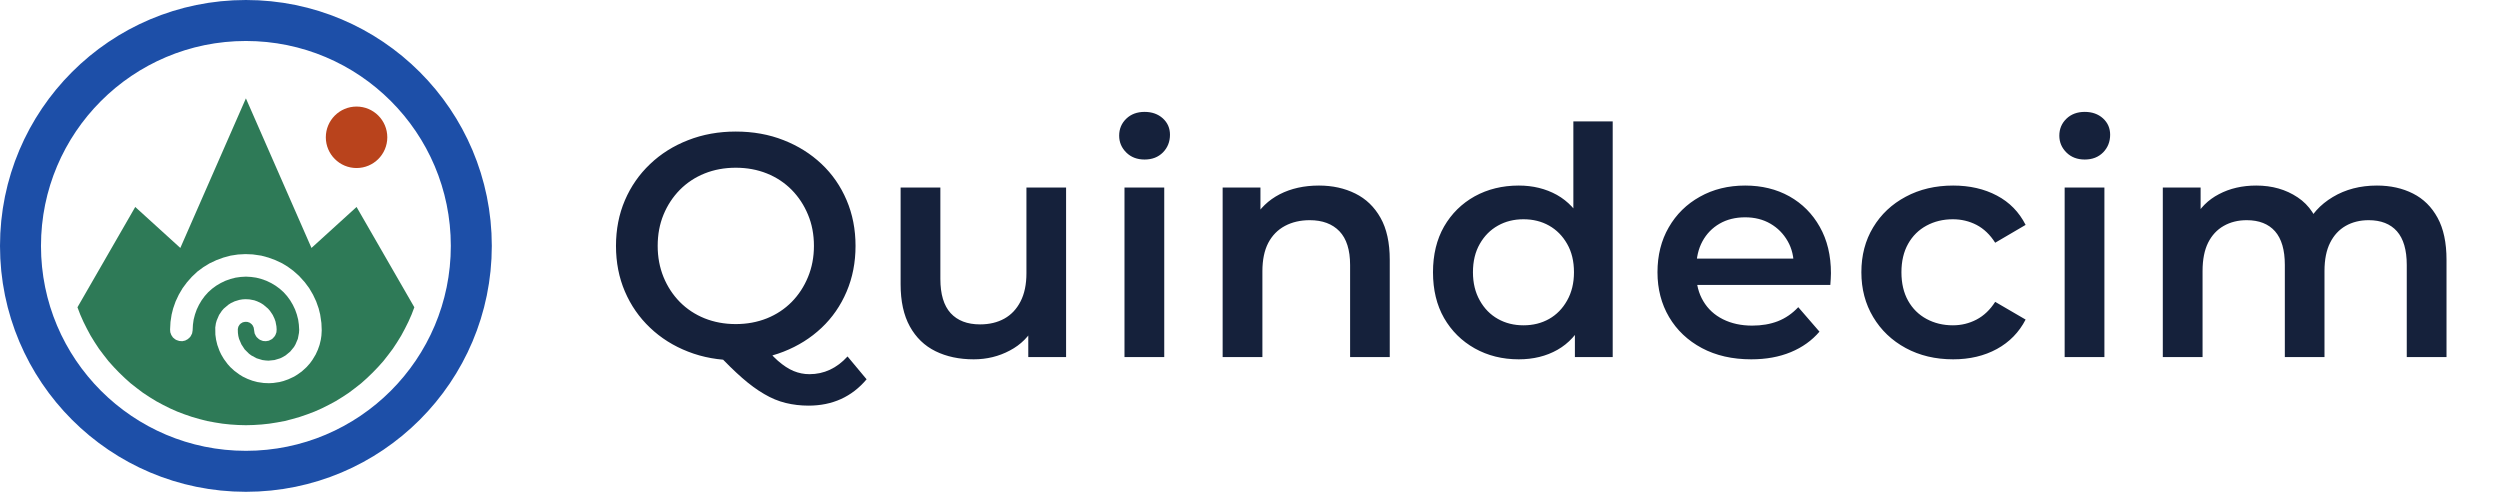
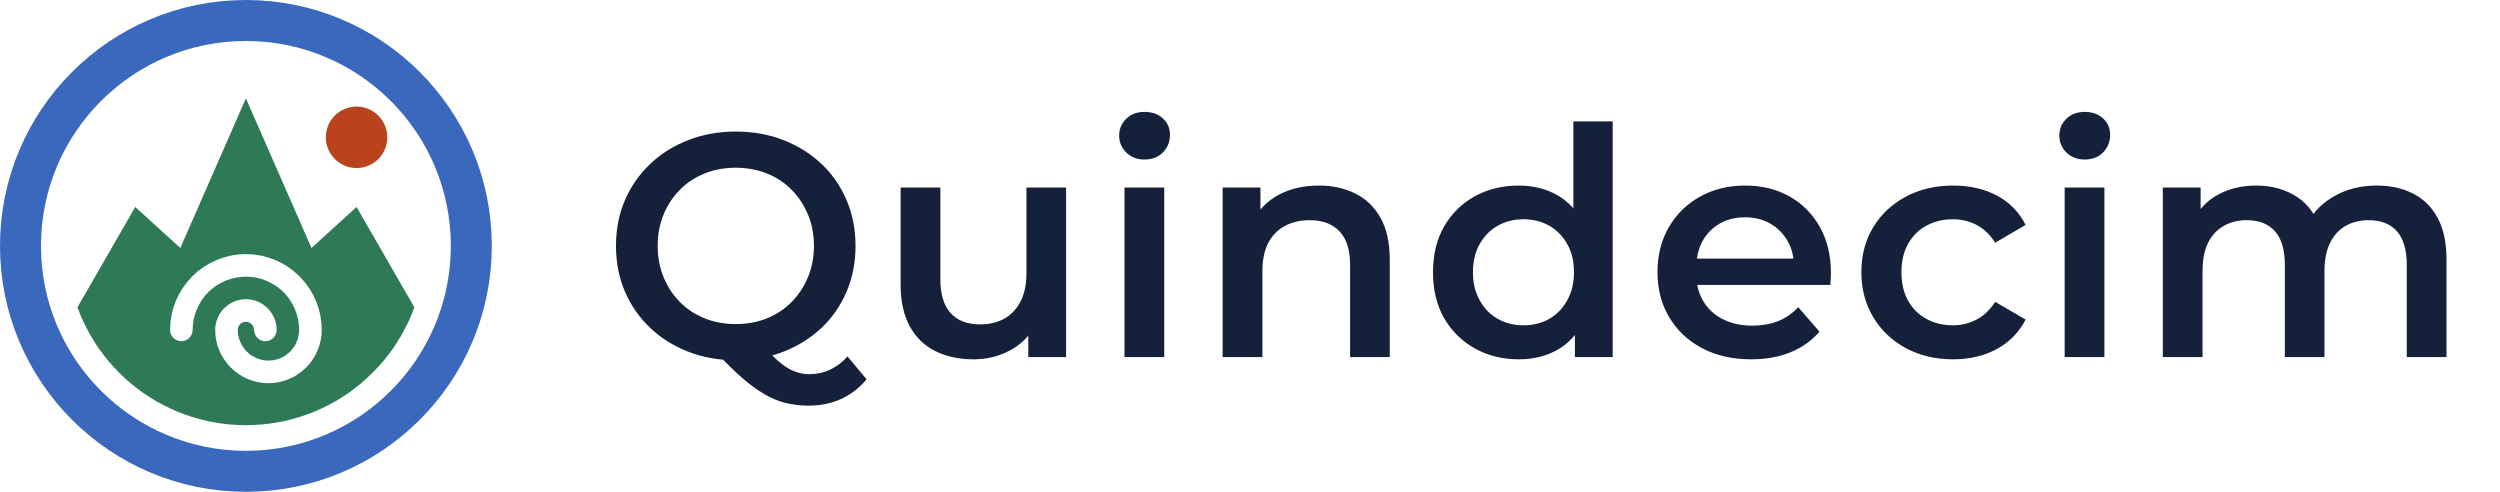
<svg xmlns="http://www.w3.org/2000/svg" viewBox="0 0 244 48" width="244" height="48">
-   <g id="ring" fill="none" stroke="#1D4FA8" stroke-width="4">
+   <g id="ring" fill="none" stroke="#3A68BD" stroke-width="4">
    <circle cx="24" cy="24" r="22" />
  </g>
  <g id="mountain" fill="#2E7A57" fill-rule="evenodd">
    <path d="M7.83 30.7L8.14 31.4L8.48 32.08L8.84 32.75L9.24 33.4L9.66 34.04L10.12 34.65L10.59 35.25L11.1 35.82L11.63 36.37L12.18 36.9L12.75 37.41L13.35 37.88L13.96 38.34L14.6 38.76L15.25 39.16L15.92 39.52L16.6 39.86L17.3 40.17L18.01 40.44L18.74 40.69L19.47 40.9L20.21 41.09L20.96 41.23L21.72 41.35L22.47 41.43L23.24 41.48L24 41.5L24.76 41.48L25.53 41.43L26.28 41.35L27.04 41.23L27.79 41.09L28.53 40.9L29.26 40.69L29.99 40.44L30.7 40.17L31.4 39.86L32.08 39.52L32.75 39.16L33.4 38.76L34.04 38.34L34.65 37.88L35.25 37.41L35.82 36.9L36.37 36.37L36.9 35.82L37.41 35.25L37.88 34.65L38.34 34.04L38.76 33.4L39.16 32.75L39.52 32.08L39.86 31.4L40.17 30.7L40.44 29.99L34.8 20.2L30.4 24.2L24 9.6L17.6 24.2L13.2 20.2L7.56 29.99ZM27 32.15L26.98 32.43L26.88 32.7L26.8 32.83L26.61 33.04L26.5 33.12L26.24 33.25L25.95 33.3L25.67 33.28L25.4 33.18L25.27 33.1L25.06 32.91L24.98 32.8L24.85 32.54L24.76 31.97L24.66 31.76L24.56 31.64L24.38 31.5L24.16 31.42L23.92 31.41L23.69 31.46L23.49 31.58L23.38 31.69L23.26 31.89L23.21 32.12L23.22 32.49L23.26 32.79L23.33 33.07L23.56 33.61L23.88 34.1L24.3 34.52L24.53 34.69L25.05 34.97L25.61 35.14L25.91 35.18L26.2 35.2L26.79 35.14L27.35 34.97L27.61 34.84L27.87 34.69L28.32 34.32L28.69 33.87L28.84 33.61L29.07 33.07L29.18 32.49L29.2 32.2L29.17 31.69L29.1 31.19L28.97 30.69L28.8 30.21L28.58 29.75L28.32 29.31L28.02 28.9L27.68 28.52L27.3 28.18L26.89 27.88L26.45 27.62L25.99 27.4L25.51 27.23L25.01 27.1L24.51 27.03L24 27L23.49 27.03L22.99 27.1L22.49 27.23L22.01 27.4L21.55 27.62L21.11 27.88L20.7 28.18L20.32 28.52L19.98 28.9L19.68 29.31L19.42 29.75L19.2 30.21L19.03 30.69L18.9 31.19L18.83 31.69L18.8 32.25L18.75 32.54L18.62 32.8L18.54 32.91L18.33 33.1L18.07 33.24L17.79 33.3L17.5 33.28L17.23 33.19L17.1 33.12L16.88 32.94L16.72 32.7L16.62 32.43L16.6 32.15L16.64 31.42L16.75 30.7L16.9 30.1L17.14 29.42L17.45 28.76L17.82 28.13L18.25 27.55L18.73 27.01L19.26 26.51L19.84 26.08L20.46 25.7L21.12 25.39L21.8 25.14L22.5 24.95L23.22 24.84L23.95 24.8L24.67 24.83L25.5 24.95L26.2 25.14L26.88 25.39L27.54 25.7L28.07 26.02L28.65 26.45L29.19 26.93L29.75 27.55L30.18 28.13L30.55 28.76L30.86 29.42L31.1 30.1L31.25 30.7L31.37 31.53L31.4 32.25L31.37 32.76L31.31 33.16L31.19 33.66L31.02 34.14L30.81 34.6L30.49 35.13L30.25 35.46L29.91 35.84L29.46 36.25L29.04 36.55L28.7 36.76L28.14 37.02L27.66 37.19L27.27 37.29L26.66 37.38L26.25 37.4L25.74 37.38L25.13 37.29L24.64 37.16L24.16 36.98L23.7 36.76L23.36 36.55L22.86 36.18L22.49 35.84L22.22 35.54L21.85 35.04L21.59 34.6L21.42 34.24L21.21 33.66L21.09 33.16L21.02 32.66L21.01 31.96L21.07 31.56L21.15 31.28L21.38 30.74L21.65 30.34L21.84 30.12L22.29 29.74L22.54 29.58L22.9 29.41L23.36 29.27L23.65 29.22L23.95 29.2L24.35 29.22L24.82 29.31L25.1 29.41L25.46 29.58L25.71 29.74L26.16 30.12L26.35 30.34L26.62 30.74L26.79 31.1L26.89 31.38L26.98 31.85Z" />
  </g>
  <g id="sun" fill="#B9431C">
    <circle cx="34.8" cy="13.4" r="3" />
  </g>
  <g id="wordmark" fill="#15213B">
    <path d="M71.84 35.16Q69.3 35.16 67.16 34.32Q65.02 33.49 63.44 31.98Q61.86 30.48 60.99 28.45Q60.12 26.42 60.12 24Q60.12 21.58 60.99 19.55Q61.86 17.52 63.44 16.02Q65.02 14.51 67.16 13.68Q69.3 12.84 71.81 12.84Q74.35 12.84 76.48 13.68Q78.6 14.51 80.18 16Q81.76 17.49 82.63 19.54Q83.5 21.58 83.5 24Q83.5 26.42 82.63 28.46Q81.76 30.51 80.18 32Q78.6 33.49 76.48 34.32Q74.35 35.16 71.84 35.16ZM78.91 39.59Q77.76 39.59 76.69 39.33Q75.62 39.07 74.59 38.46Q73.55 37.86 72.43 36.88Q71.31 35.9 69.98 34.48L74.26 33.36Q75.13 34.51 75.92 35.21Q76.71 35.9 77.45 36.21Q78.2 36.52 79 36.52Q81.14 36.52 82.72 34.79L84.58 37.02Q82.41 39.59 78.91 39.59ZM71.81 31.63Q73.45 31.63 74.85 31.07Q76.24 30.51 77.27 29.47Q78.29 28.43 78.86 27.04Q79.44 25.64 79.44 24Q79.44 22.33 78.86 20.95Q78.29 19.57 77.27 18.53Q76.24 17.49 74.85 16.93Q73.45 16.37 71.81 16.37Q70.17 16.37 68.77 16.93Q67.38 17.49 66.35 18.53Q65.33 19.57 64.76 20.95Q64.19 22.33 64.19 24Q64.19 25.64 64.76 27.04Q65.33 28.43 66.35 29.47Q67.38 30.51 68.77 31.07Q70.17 31.63 71.81 31.63ZM95.03 35.07Q92.92 35.07 91.31 34.28Q89.7 33.49 88.8 31.86Q87.9 30.23 87.9 27.75V18.3H91.78V27.22Q91.78 29.46 92.78 30.56Q93.79 31.66 95.65 31.66Q97.01 31.66 98.02 31.1Q99.03 30.54 99.6 29.43Q100.18 28.31 100.18 26.67V18.3H104.05V34.85H100.36V30.39L101.01 31.75Q100.18 33.36 98.56 34.21Q96.95 35.07 95.03 35.07ZM109.75 34.85V18.3H113.63V34.85ZM111.71 15.57Q110.62 15.57 109.93 14.89Q109.23 14.2 109.23 13.24Q109.23 12.25 109.93 11.58Q110.62 10.92 111.71 10.92Q112.79 10.92 113.49 11.55Q114.19 12.19 114.19 13.15Q114.19 14.17 113.51 14.87Q112.82 15.57 111.71 15.57ZM119.33 34.85V18.3H123.02V22.76L122.37 21.4Q123.24 19.82 124.9 18.96Q126.56 18.11 128.73 18.11Q130.71 18.11 132.28 18.89Q133.84 19.66 134.74 21.26Q135.64 22.85 135.64 25.36V34.85H131.77V25.86Q131.77 23.66 130.73 22.57Q129.69 21.49 127.83 21.49Q126.46 21.49 125.41 22.05Q124.36 22.61 123.78 23.71Q123.21 24.81 123.21 26.48V34.85ZM148.23 35.07Q145.84 35.07 143.93 34Q142.03 32.93 140.94 31.04Q139.86 29.15 139.86 26.57Q139.86 24 140.94 22.11Q142.03 20.22 143.93 19.16Q145.84 18.11 148.23 18.11Q150.3 18.11 151.95 19.02Q153.59 19.94 154.55 21.8Q155.51 23.66 155.51 26.57Q155.51 29.46 154.58 31.33Q153.65 33.21 152.01 34.14Q150.37 35.07 148.23 35.07ZM148.69 31.75Q150.09 31.75 151.19 31.13Q152.29 30.51 152.95 29.33Q153.62 28.15 153.62 26.57Q153.62 24.96 152.95 23.8Q152.29 22.64 151.19 22.02Q150.09 21.4 148.69 21.4Q147.3 21.4 146.2 22.02Q145.09 22.64 144.43 23.8Q143.76 24.96 143.76 26.57Q143.76 28.15 144.43 29.33Q145.09 30.51 146.2 31.13Q147.3 31.75 148.69 31.75ZM153.71 34.85V30.94L153.87 26.54L153.56 22.14V11.85H157.4V34.85ZM170.92 35.07Q168.16 35.07 166.1 33.97Q164.04 32.87 162.9 30.94Q161.77 29.02 161.77 26.57Q161.77 24.09 162.87 22.19Q163.97 20.28 165.91 19.2Q167.85 18.11 170.33 18.11Q172.75 18.11 174.64 19.16Q176.53 20.22 177.61 22.14Q178.7 24.06 178.7 26.67Q178.7 26.91 178.68 27.22Q178.67 27.53 178.64 27.81H164.84V25.24H176.59L175.07 26.05Q175.1 24.62 174.48 23.54Q173.86 22.45 172.79 21.83Q171.72 21.21 170.33 21.21Q168.9 21.21 167.83 21.83Q166.76 22.45 166.16 23.55Q165.56 24.65 165.56 26.14V26.76Q165.56 28.25 166.24 29.39Q166.92 30.54 168.16 31.16Q169.4 31.78 171.01 31.78Q172.41 31.78 173.52 31.35Q174.64 30.91 175.51 29.98L177.58 32.37Q176.47 33.67 174.78 34.37Q173.09 35.07 170.92 35.07ZM190.63 35.07Q188.03 35.07 186 33.97Q183.97 32.87 182.82 30.94Q181.67 29.02 181.67 26.57Q181.67 24.09 182.82 22.19Q183.97 20.28 186 19.2Q188.03 18.11 190.63 18.11Q193.05 18.11 194.9 19.09Q196.74 20.06 197.7 21.95L194.73 23.69Q193.98 22.51 192.91 21.95Q191.84 21.4 190.6 21.4Q189.18 21.4 188.03 22.02Q186.88 22.64 186.23 23.8Q185.58 24.96 185.58 26.57Q185.58 28.19 186.23 29.35Q186.88 30.51 188.03 31.13Q189.18 31.75 190.6 31.75Q191.84 31.75 192.91 31.19Q193.98 30.63 194.73 29.46L197.7 31.19Q196.74 33.05 194.9 34.06Q193.05 35.07 190.63 35.07ZM201.51 34.85V18.3H205.39V34.85ZM203.47 15.57Q202.38 15.57 201.69 14.89Q200.99 14.2 200.99 13.24Q200.99 12.25 201.69 11.58Q202.38 10.92 203.47 10.92Q204.55 10.92 205.25 11.55Q205.95 12.19 205.95 13.15Q205.95 14.17 205.27 14.87Q204.58 15.57 203.47 15.57ZM211.09 34.85V18.3H214.78V22.7L214.13 21.4Q214.97 19.78 216.57 18.95Q218.16 18.11 220.21 18.11Q222.53 18.11 224.25 19.26Q225.97 20.4 226.53 22.73L225.01 22.2Q225.82 20.34 227.68 19.23Q229.54 18.11 231.99 18.11Q233.97 18.11 235.51 18.89Q237.04 19.66 237.91 21.26Q238.78 22.85 238.78 25.36V34.85H234.9V25.86Q234.9 23.66 233.94 22.57Q232.98 21.49 231.18 21.49Q229.91 21.49 228.93 22.05Q227.96 22.61 227.42 23.69Q226.87 24.78 226.87 26.45V34.85H223V25.86Q223 23.66 222.04 22.57Q221.08 21.49 219.28 21.49Q218.01 21.49 217.03 22.05Q216.05 22.61 215.51 23.69Q214.97 24.78 214.97 26.45V34.85Z" />
  </g>
</svg>
